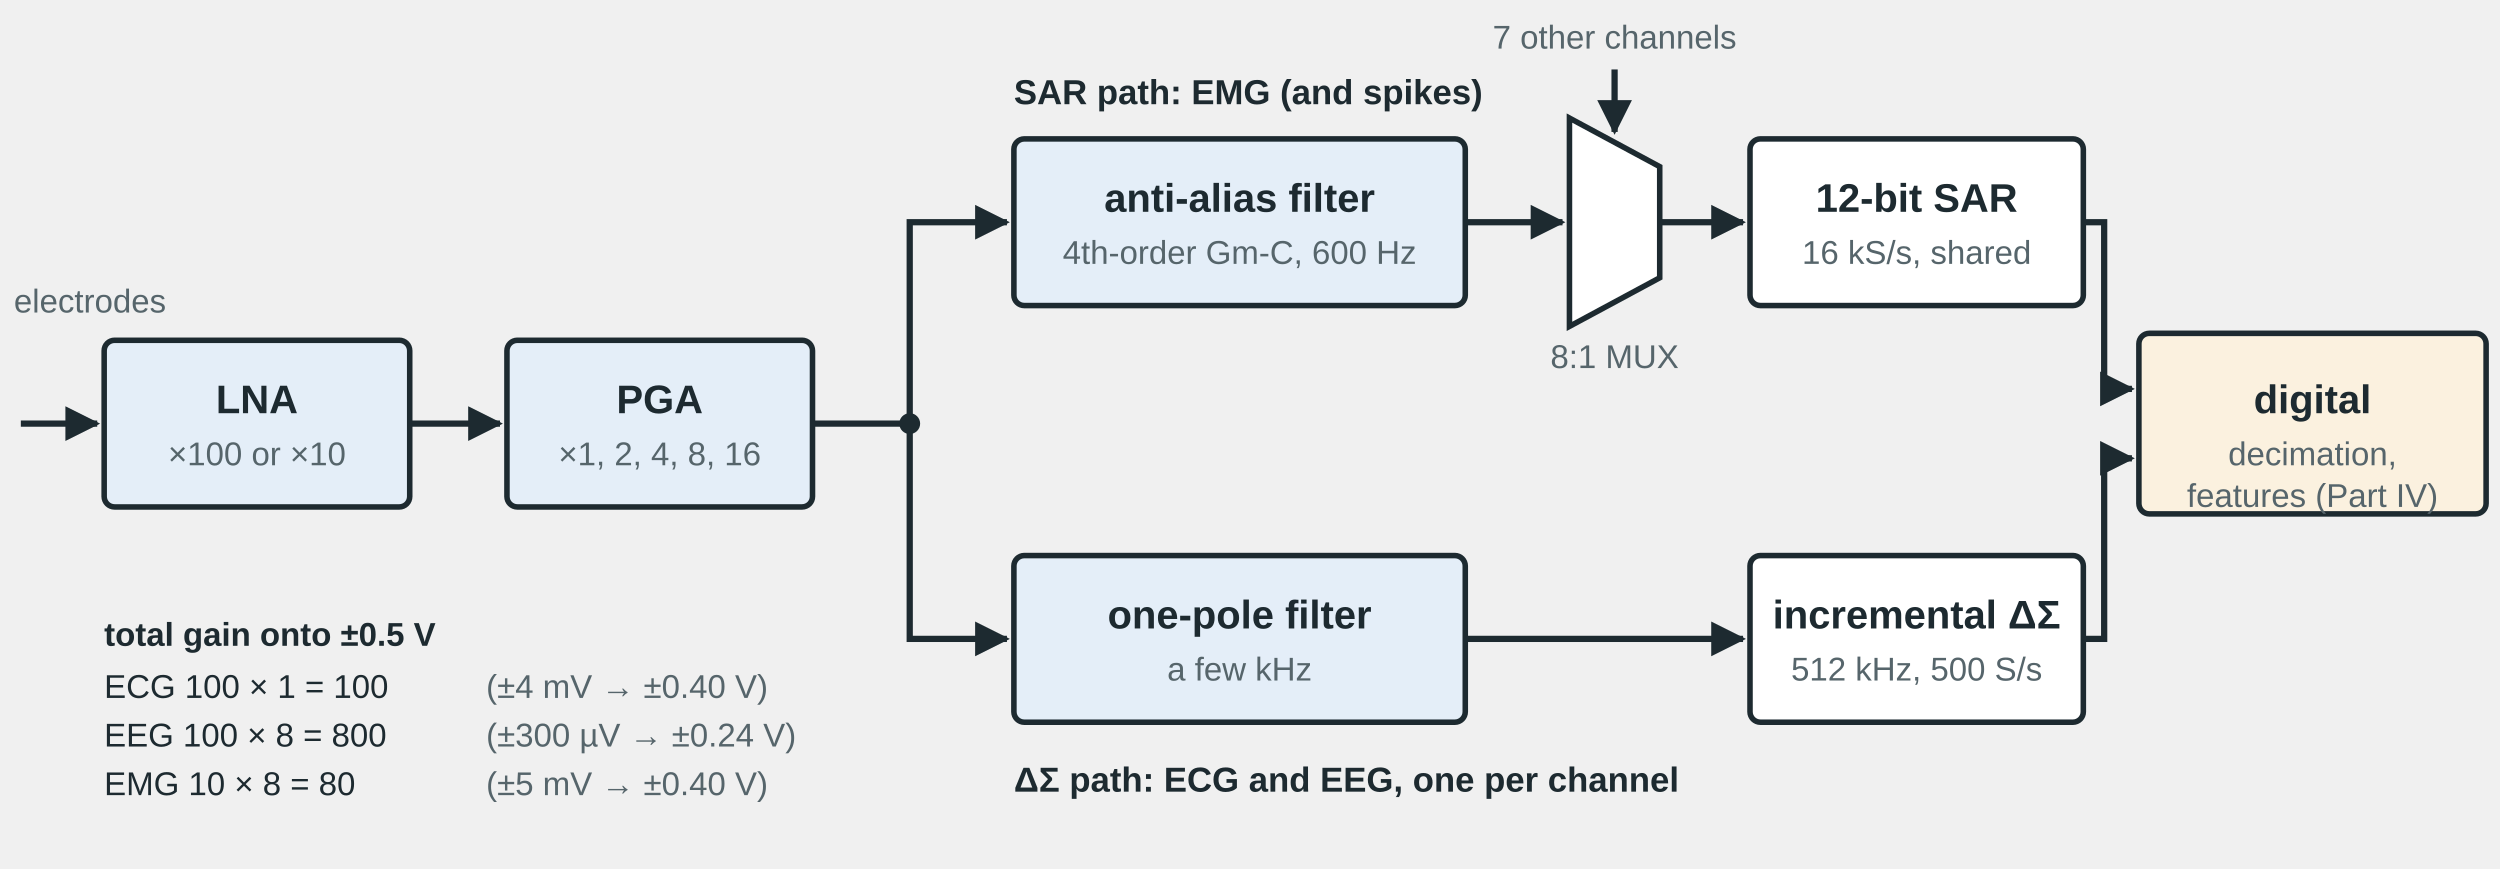
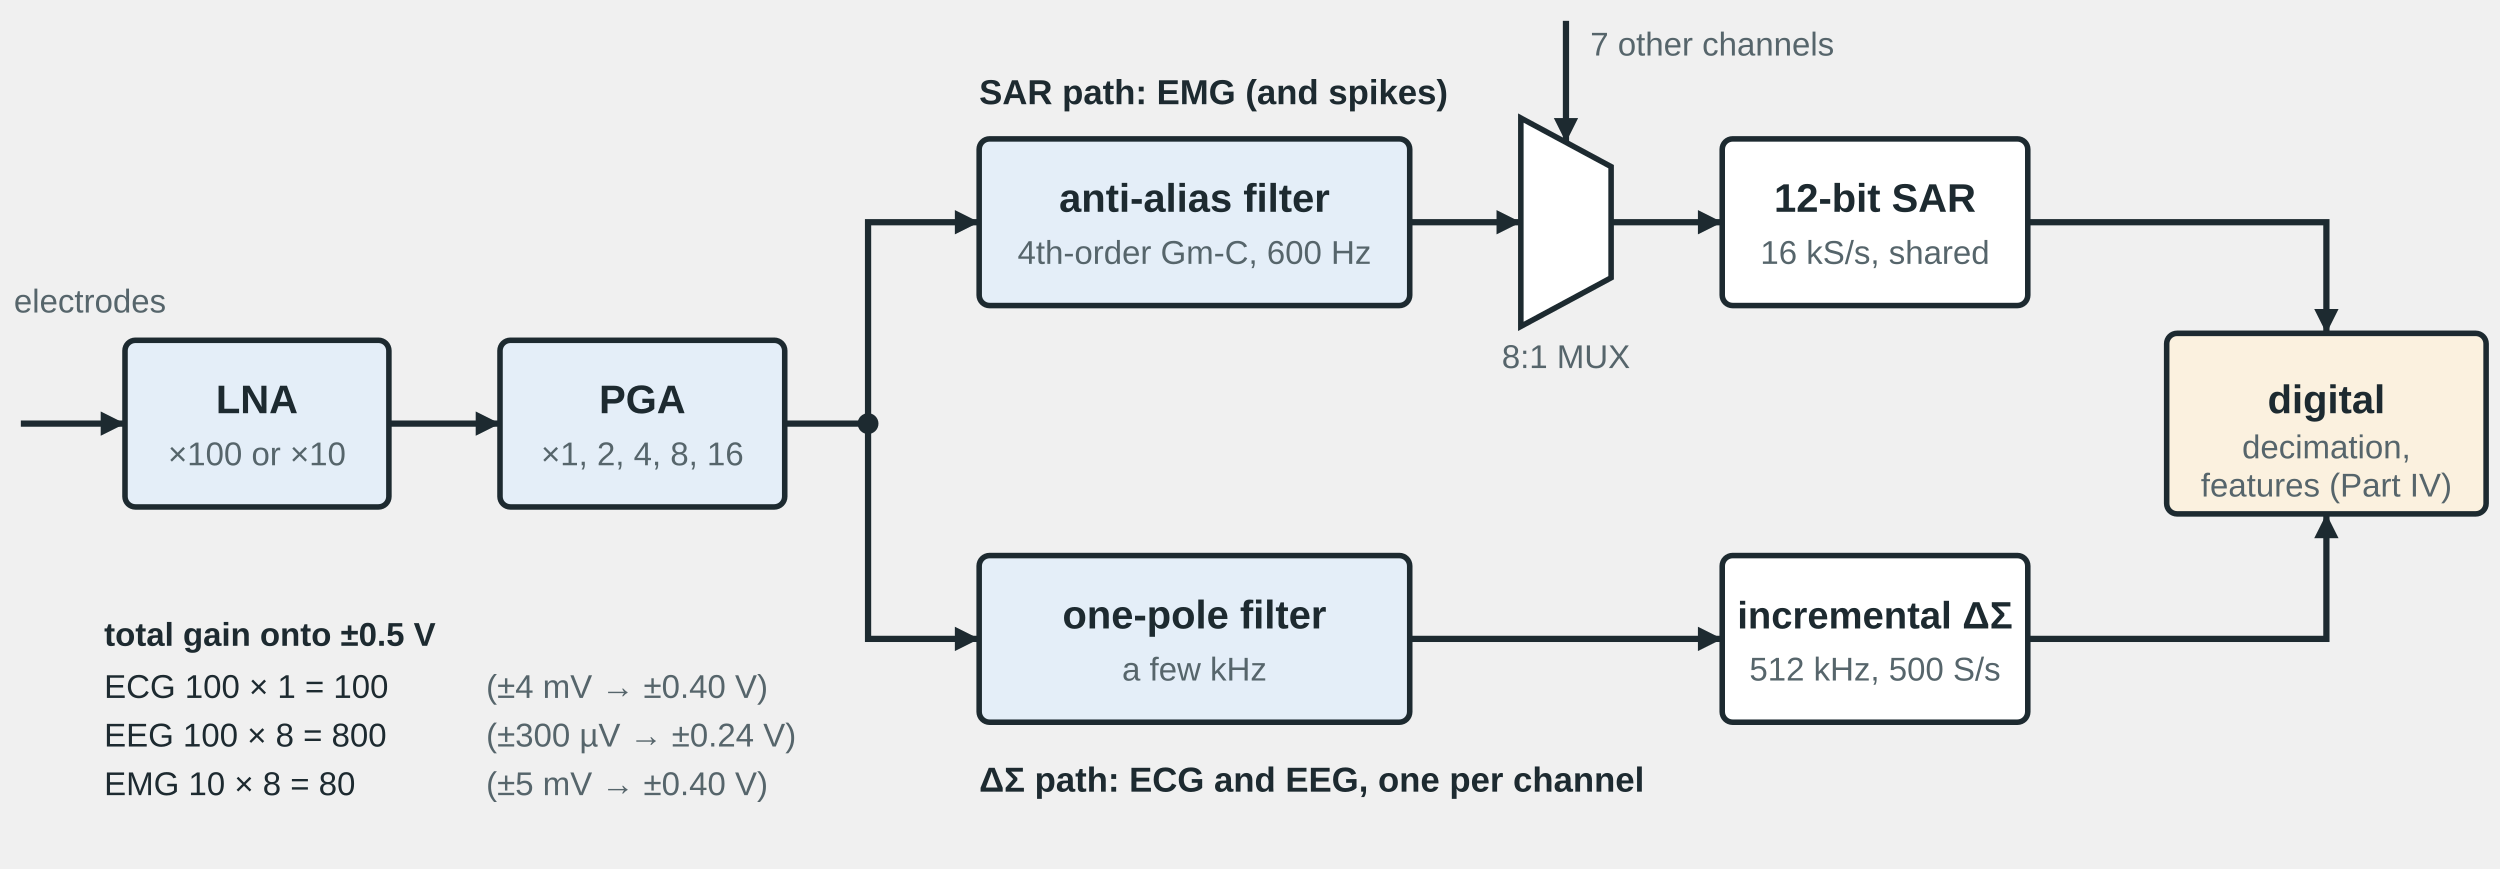
<svg xmlns="http://www.w3.org/2000/svg" viewBox="0 0 720 250" width="720" height="250" font-family="'Libre Franklin', 'Helvetica Neue', Arial, sans-serif">
  <defs>
-     <marker id="ga" viewBox="0 0 12 12" refX="11" refY="6" markerUnits="userSpaceOnUse" markerWidth="10" markerHeight="10" orient="auto">
-       <path d="M0 0 L12 6 L0 12 z" fill="#1D2A30" />
+     <marker id="ga" viewBox="0 0 10 10" refX="10" refY="5" markerUnits="userSpaceOnUse" markerWidth="7" markerHeight="7" orient="auto">
+       <path d="M0 0 L10 5 L0 10 z" fill="#1D2A30" />
    </marker>
  </defs>
  <g stroke="#1D2A30" stroke-width="1.6">
-     <rect x="30" y="98" width="88" height="48" rx="3" fill="#E4EEF8" />
-     <rect x="146" y="98" width="88" height="48" rx="3" fill="#E4EEF8" />
-     <rect x="292" y="40" width="130" height="48" rx="3" fill="#E4EEF8" />
-     <rect x="292" y="160" width="130" height="48" rx="3" fill="#E4EEF8" />
-     <path d="M452 34 L452 94 L478 80 L478 48 Z" fill="#fff" />
-     <rect x="504" y="40" width="96" height="48" rx="3" fill="#fff" />
-     <rect x="504" y="160" width="96" height="48" rx="3" fill="#fff" />
-     <rect x="616" y="96" width="100" height="52" rx="3" fill="#FBF1DF" />
+     <rect x="36" y="98" width="76" height="48" rx="3" fill="#E4EEF8" />
+     <rect x="144" y="98" width="82" height="48" rx="3" fill="#E4EEF8" />
+     <rect x="282" y="40" width="124" height="48" rx="3" fill="#E4EEF8" />
+     <rect x="282" y="160" width="124" height="48" rx="3" fill="#E4EEF8" />
+     <path d="M438 34 L438 94 L464 80 L464 48 Z" fill="#fff" />
+     <rect x="496" y="40" width="88" height="48" rx="3" fill="#fff" />
+     <rect x="496" y="160" width="88" height="48" rx="3" fill="#fff" />
+     <rect x="624" y="96" width="92" height="52" rx="3" fill="#FBF1DF" />
  </g>
  <g stroke="#1D2A30" stroke-width="1.8" fill="none">
-     <path d="M6 122 H28" marker-end="url(#ga)" />
-     <path d="M118 122 H144" marker-end="url(#ga)" />
-     <path d="M234 122 H262 V64 H290" marker-end="url(#ga)" />
-     <path d="M262 122 V184 H290" marker-end="url(#ga)" />
-     <path d="M422 64 H450" marker-end="url(#ga)" />
-     <path d="M478 64 H502" marker-end="url(#ga)" />
-     <path d="M422 184 H502" marker-end="url(#ga)" />
-     <path d="M600 64 H606 V112 H614" marker-end="url(#ga)" />
-     <path d="M600 184 H606 V132 H614" marker-end="url(#ga)" />
-     <path d="M465 20 V38" marker-end="url(#ga)" />
+     <path d="M6 122 H36" marker-end="url(#ga)" />
+     <path d="M112 122 H144" marker-end="url(#ga)" />
+     <path d="M226 122 H250 V64 H282" marker-end="url(#ga)" />
+     <path d="M250 122 V184 H282" marker-end="url(#ga)" />
+     <path d="M406 64 H438" marker-end="url(#ga)" />
+     <path d="M464 64 H496" marker-end="url(#ga)" />
+     <path d="M406 184 H496" marker-end="url(#ga)" />
+     <path d="M584 64 H670 V96" marker-end="url(#ga)" />
+     <path d="M584 184 H670 V148" marker-end="url(#ga)" />
+     <path d="M451 6 V41" marker-end="url(#ga)" />
  </g>
-   <circle cx="262" cy="122" r="3" fill="#1D2A30" />
+   <circle cx="250" cy="122" r="3" fill="#1D2A30" />
  <g font-size="11.5" font-weight="700" fill="#1D2A30" text-anchor="middle">
    <text x="74" y="119">LNA</text>
-     <text x="190" y="119">PGA</text>
-     <text x="357" y="61">anti-alias filter</text>
-     <text x="357" y="181">one-pole filter</text>
-     <text x="552" y="61">12-bit SAR</text>
-     <text x="552" y="181">incremental ΔΣ</text>
-     <text x="666" y="119">digital</text>
+     <text x="185" y="119">PGA</text>
+     <text x="344" y="61">anti-alias filter</text>
+     <text x="344" y="181">one-pole filter</text>
+     <text x="540" y="61">12-bit SAR</text>
+     <text x="540" y="181" font-size="11">incremental ΔΣ</text>
+     <text x="670" y="119">digital</text>
  </g>
  <g font-size="9.5" fill="#56656B" text-anchor="middle">
    <text x="74" y="134">×100 or ×10</text>
-     <text x="190" y="134">×1, 2, 4, 8, 16</text>
-     <text x="357" y="76">4th-order Gm-C, 600 Hz</text>
-     <text x="357" y="196">a few kHz</text>
-     <text x="552" y="76">16 kS/s, shared</text>
-     <text x="552" y="196">512 kHz, 500 S/s</text>
-     <text x="666" y="134">decimation,</text>
-     <text x="666" y="146">features (Part IV)</text>
-     <text x="465" y="14">7 other channels</text>
-     <text x="465" y="106">8:1 MUX</text>
+     <text x="185" y="134">×1, 2, 4, 8, 16</text>
+     <text x="344" y="76">4th-order Gm-C, 600 Hz</text>
+     <text x="344" y="196">a few kHz</text>
+     <text x="540" y="76">16 kS/s, shared</text>
+     <text x="540" y="196">512 kHz, 500 S/s</text>
+     <text x="670" y="132">decimation,</text>
+     <text x="670" y="143">features (Part IV)</text>
+     <text x="458" y="16" text-anchor="start">7 other channels</text>
+     <text x="451" y="106">8:1 MUX</text>
  </g>
  <g font-size="10" fill="#1D2A30">
-     <text x="292" y="30" font-weight="700">SAR path: EMG (and spikes)</text>
-     <text x="292" y="228" font-weight="700">ΔΣ path: ECG and EEG, one per channel</text>
+     <text x="282" y="30" font-weight="700">SAR path: EMG (and spikes)</text>
+     <text x="282" y="228" font-weight="700">ΔΣ path: ECG and EEG, one per channel</text>
  </g>
  <text x="4" y="90" font-size="9.5" fill="#56656B">electrodes</text>
  <g font-size="9.5" fill="#1D2A30">
    <text x="30" y="186" font-weight="700">total gain onto ±0.5 V</text>
    <text x="30" y="201">ECG 100 × 1 = 100</text>
    <text x="30" y="215">EEG 100 × 8 = 800</text>
    <text x="30" y="229">EMG 10 × 8 = 80</text>
    <text x="140" y="201" fill="#56656B">(±4 mV → ±0.40 V)</text>
    <text x="140" y="215" fill="#56656B">(±300 µV → ±0.24 V)</text>
    <text x="140" y="229" fill="#56656B">(±5 mV → ±0.40 V)</text>
  </g>
</svg>
